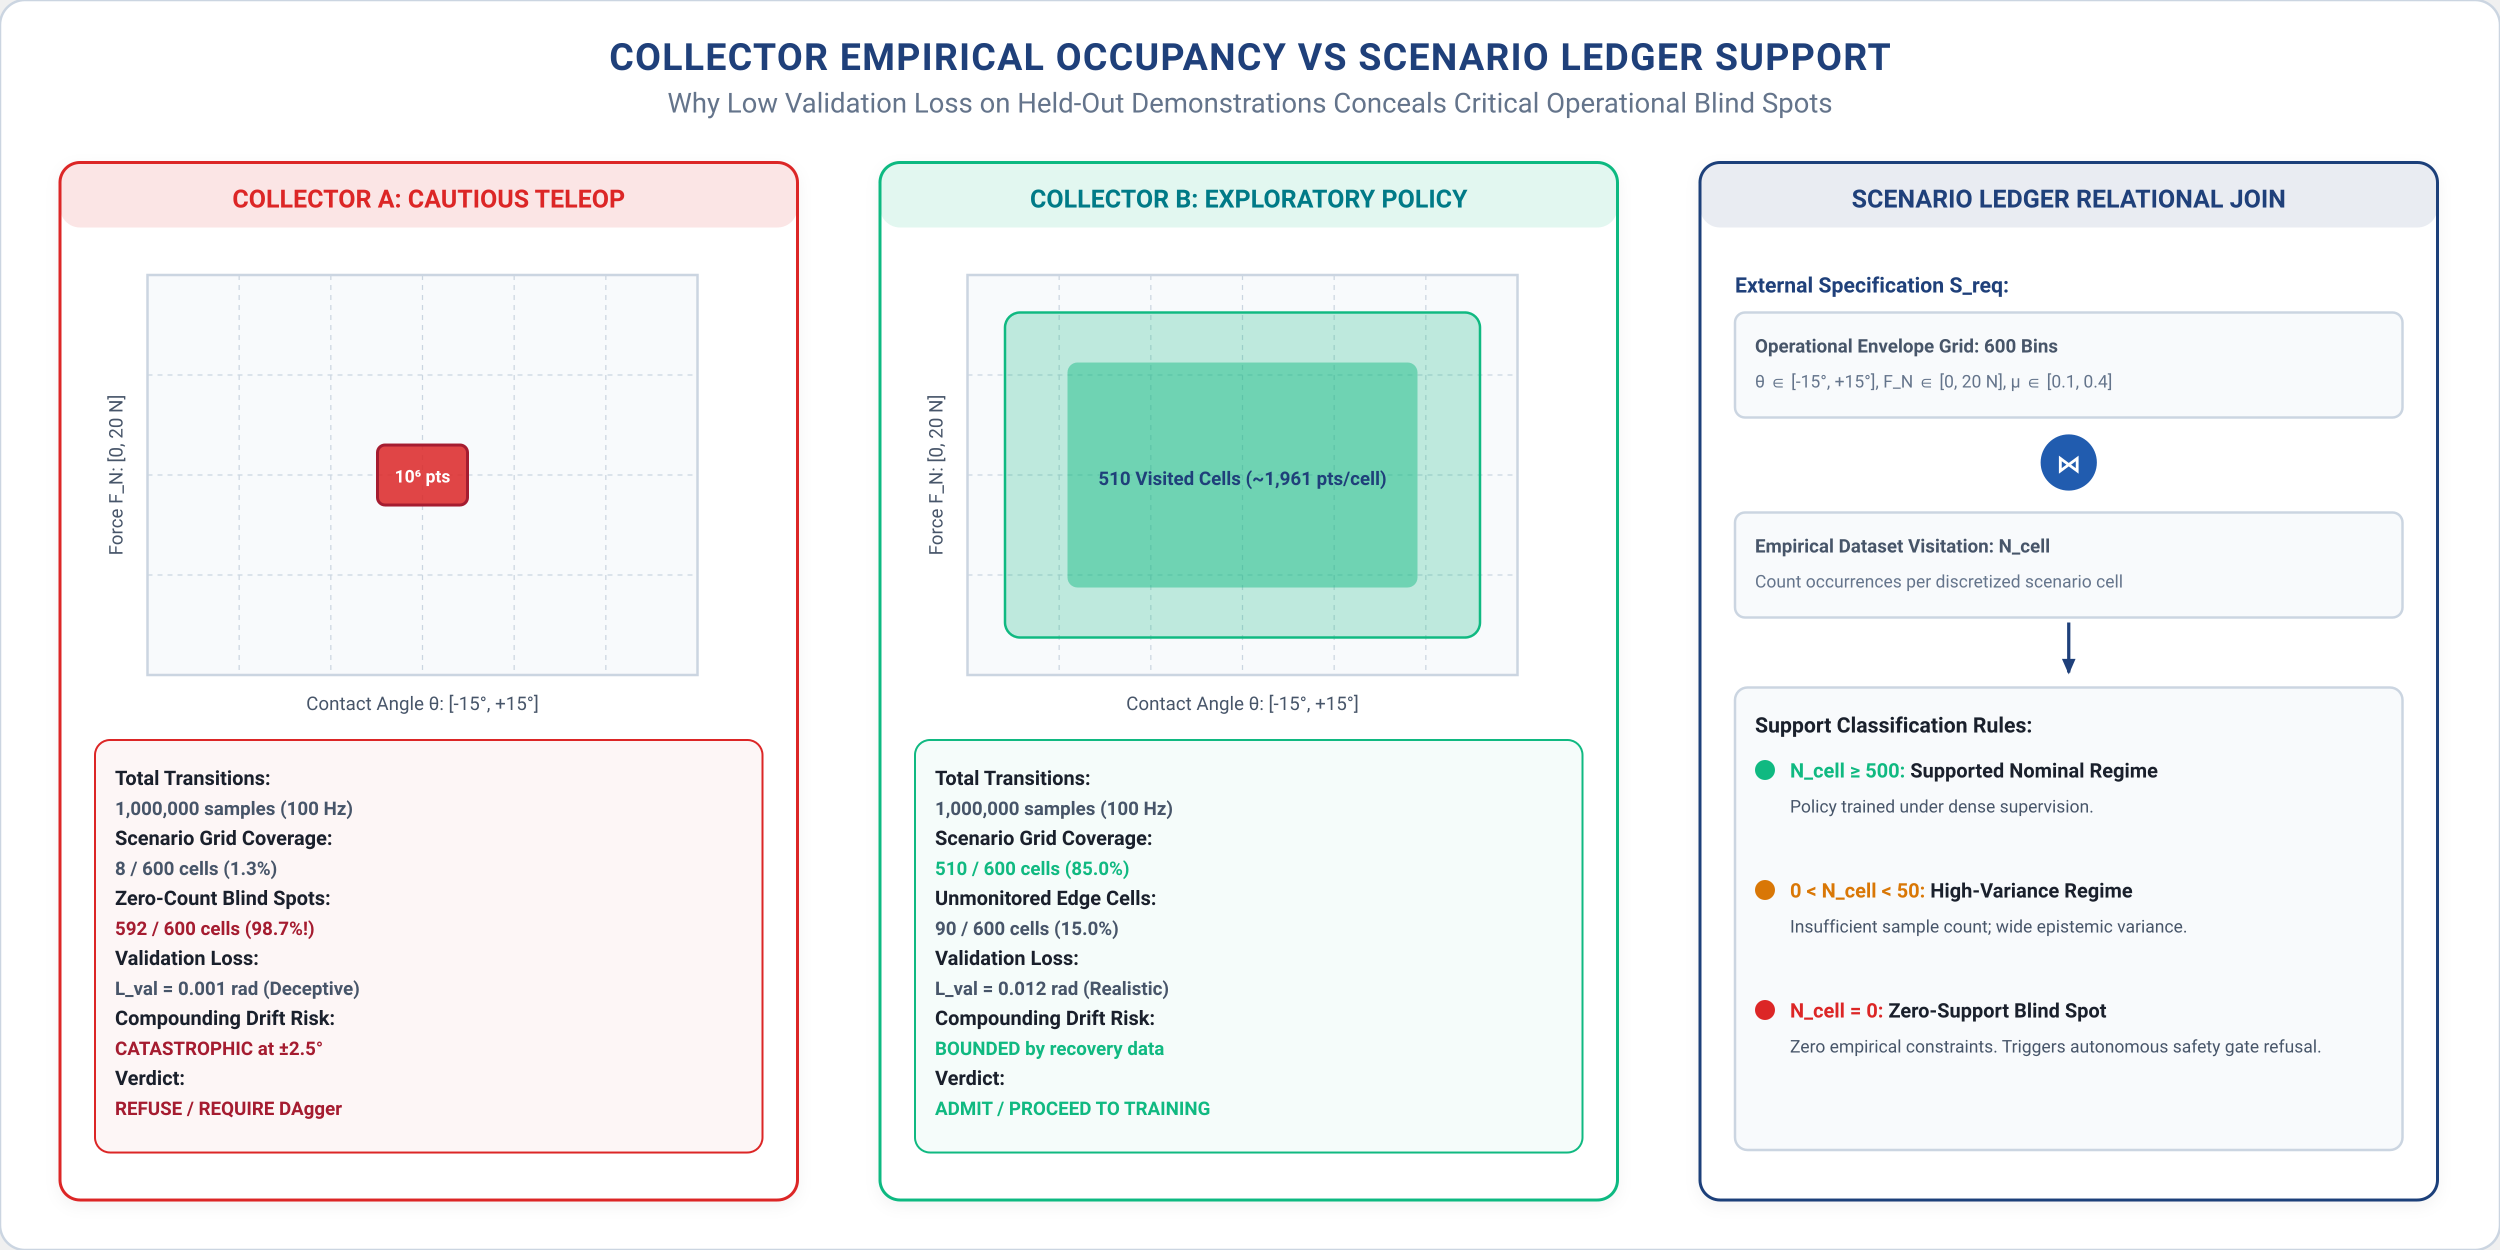
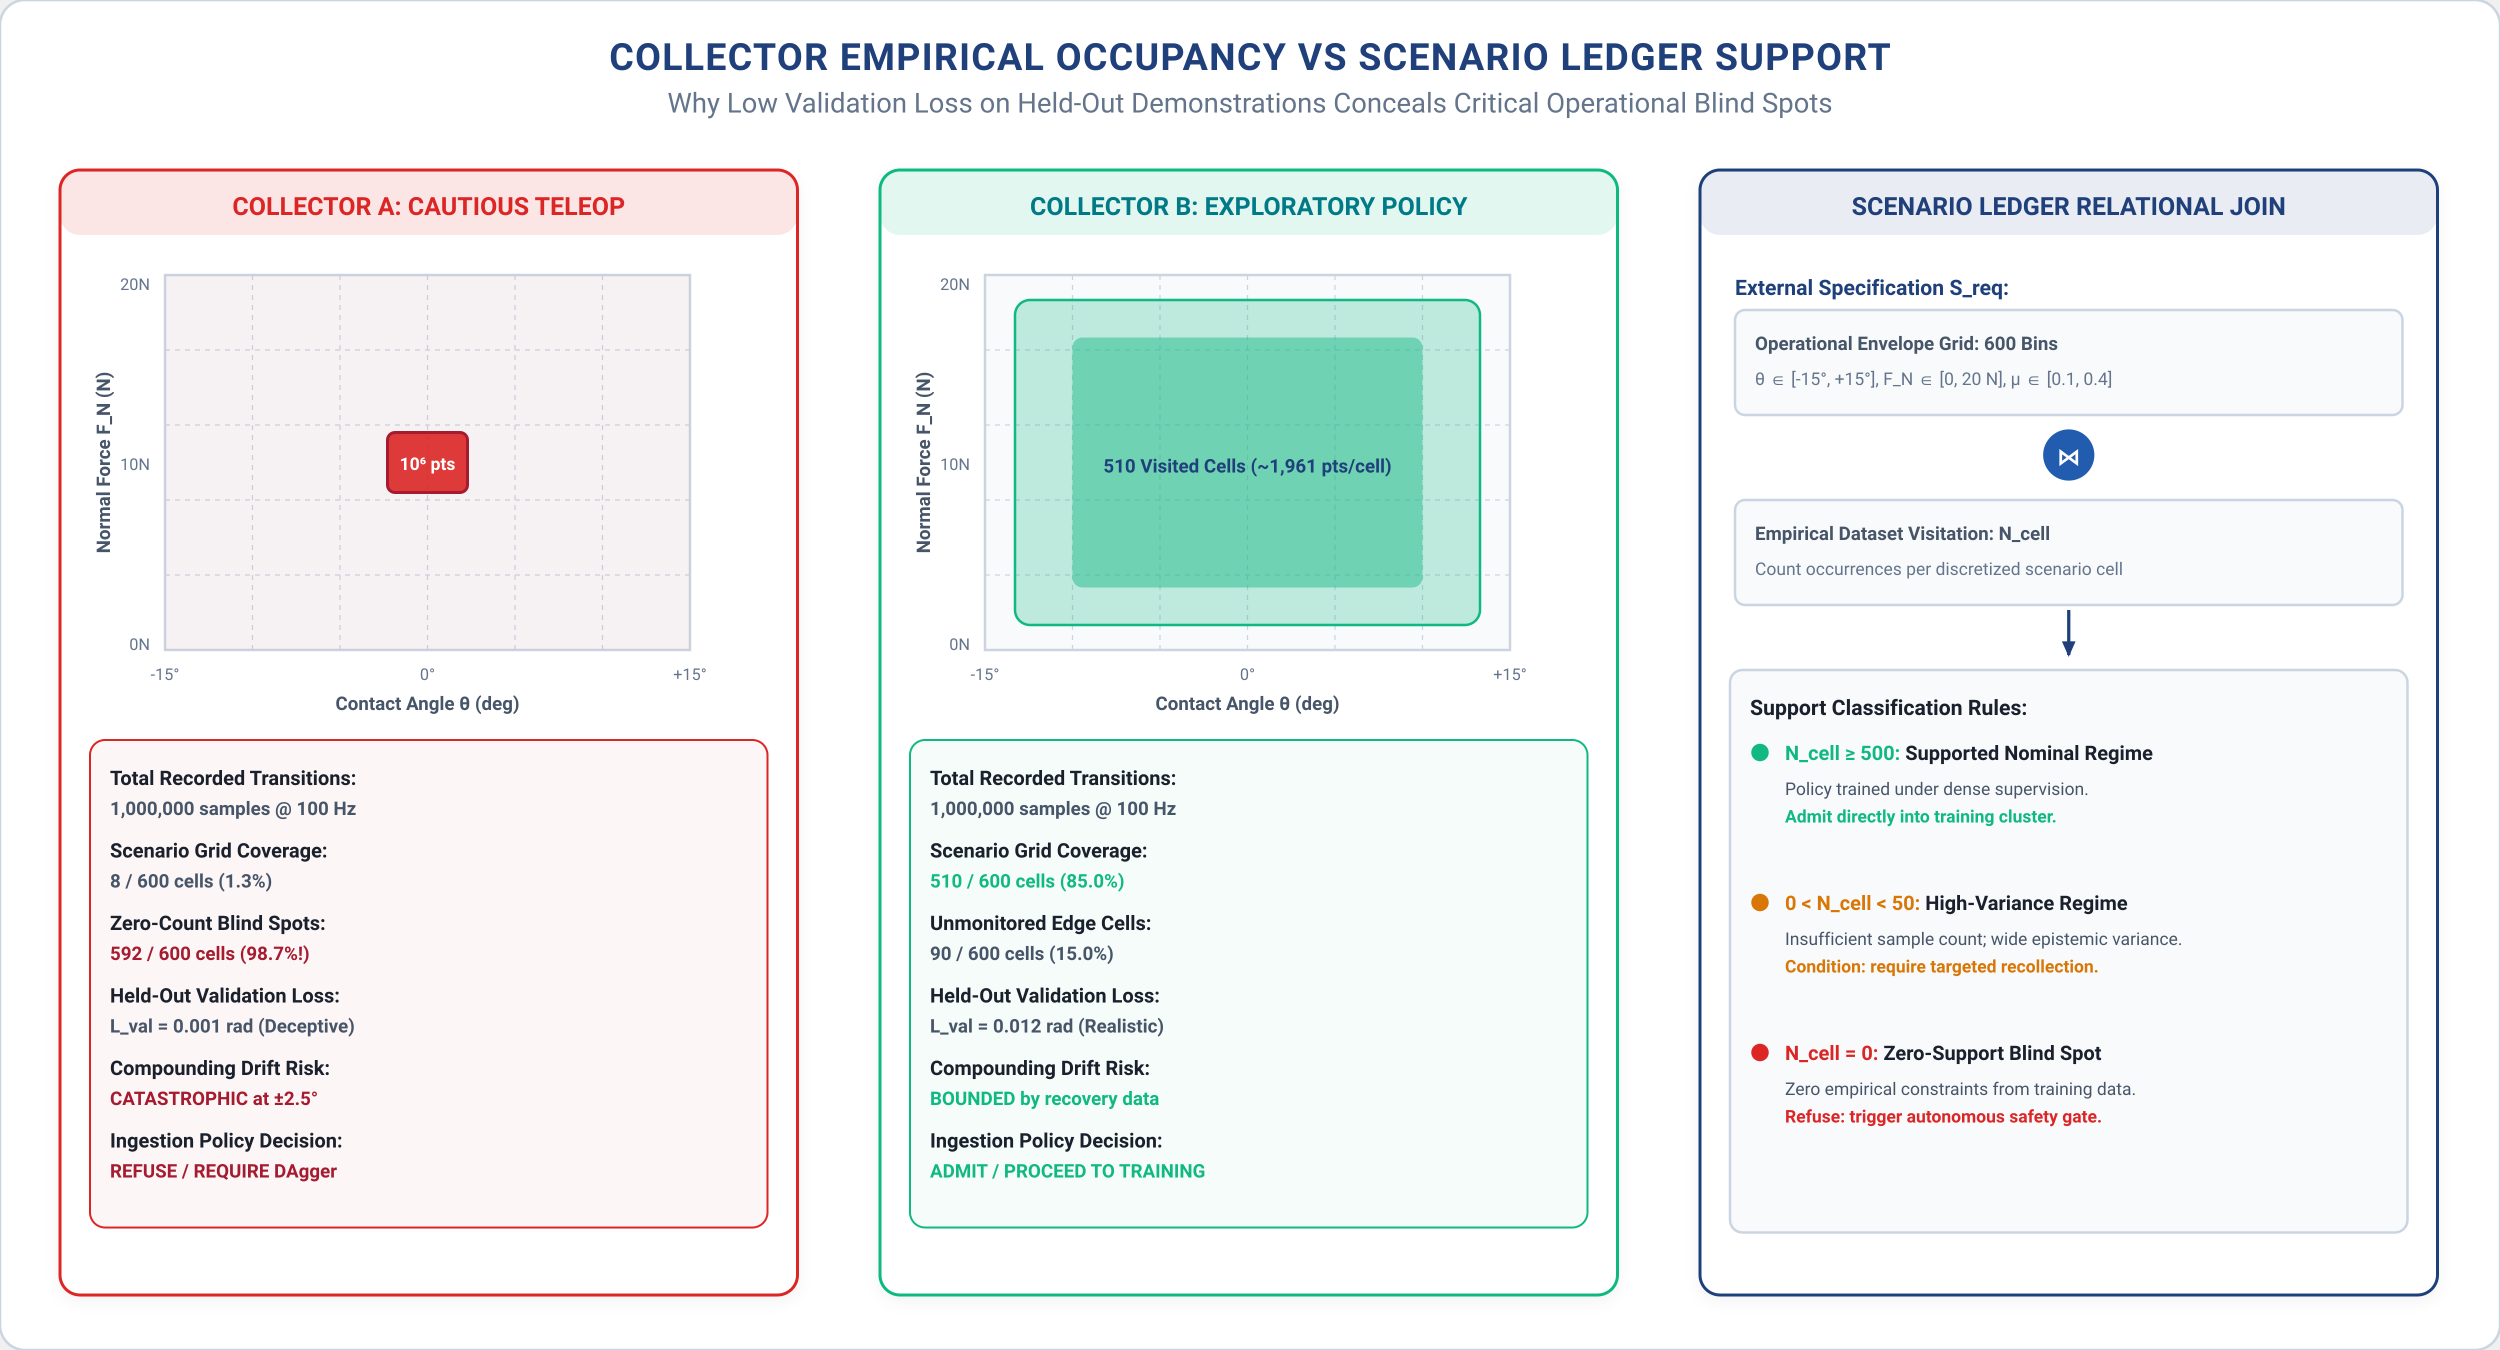
- <svg xmlns="http://www.w3.org/2000/svg" viewBox="0 0 1000 500" width="100%" height="100%">
+ <svg xmlns="http://www.w3.org/2000/svg" viewBox="0 0 1000 540" width="100%" height="100%">
  <style>
      text { font-family: -apple-system, BlinkMacSystemFont, "Segoe UI", Roboto, "Helvetica Neue", Arial, sans-serif; }
      .title { font-weight: 700; font-size: 15px; fill: #1F407A; text-anchor: middle; letter-spacing: 0.5px; }
      .subtitle { font-size: 11px; fill: #64748B; text-anchor: middle; }
      .section-hdr { font-weight: 700; font-size: 13px; fill: #1F407A; letter-spacing: 0.3px; }
      .card-title { font-weight: 700; font-size: 11.5px; }
      .body-text { font-size: 10px; fill: #475569; }
      .bold-text { font-weight: 600; font-size: 10px; fill: #1A202C; }
      .small-text { font-size: 9px; fill: #64748B; }
      .code-text { font-family: "SFMono-Regular", Consolas, "Liberation Mono", Menlo, Courier, monospace; font-size: 9px; fill: #1F407A; font-weight: 600; }
      .badge-text { font-weight: 700; font-size: 9px; text-anchor: middle; }
    </style>
  <defs>
    <marker id="arr-blue" viewBox="0 0 10 10" refX="7" refY="5" markerWidth="6" markerHeight="6" orient="auto-start-reverse">
      <path d="M 0 1.5 L 8 5 L 0 8.5 z" fill="#215CAF" />
    </marker>
    <marker id="arr-navy" viewBox="0 0 10 10" refX="7" refY="5" markerWidth="6" markerHeight="6" orient="auto-start-reverse">
      <path d="M 0 1.5 L 8 5 L 0 8.5 z" fill="#1F407A" />
    </marker>
    <marker id="arr-petrol" viewBox="0 0 10 10" refX="7" refY="5" markerWidth="6" markerHeight="6" orient="auto-start-reverse">
      <path d="M 0 1.5 L 8 5 L 0 8.5 z" fill="#007A87" />
    </marker>
    <marker id="arr-teal" viewBox="0 0 10 10" refX="7" refY="5" markerWidth="6" markerHeight="6" orient="auto-start-reverse">
      <path d="M 0 1.5 L 8 5 L 0 8.5 z" fill="#10B981" />
    </marker>
    <marker id="arr-bronze" viewBox="0 0 10 10" refX="7" refY="5" markerWidth="6" markerHeight="6" orient="auto-start-reverse">
      <path d="M 0 1.5 L 8 5 L 0 8.5 z" fill="#B87333" />
    </marker>
    <marker id="arr-crimson" viewBox="0 0 10 10" refX="7" refY="5" markerWidth="6" markerHeight="6" orient="auto-start-reverse">
      <path d="M 0 1.5 L 8 5 L 0 8.5 z" fill="#A51C30" />
    </marker>
    <marker id="arr-coral" viewBox="0 0 10 10" refX="7" refY="5" markerWidth="6" markerHeight="6" orient="auto-start-reverse">
      <path d="M 0 1.5 L 8 5 L 0 8.5 z" fill="#DC2626" />
    </marker>
    <marker id="arr-purple" viewBox="0 0 10 10" refX="7" refY="5" markerWidth="6" markerHeight="6" orient="auto-start-reverse">
      <path d="M 0 1.5 L 8 5 L 0 8.5 z" fill="#5B4B8A" />
    </marker>
    <marker id="arr-slate" viewBox="0 0 10 10" refX="7" refY="5" markerWidth="6" markerHeight="6" orient="auto-start-reverse">
      <path d="M 0 1.5 L 8 5 L 0 8.5 z" fill="#64748B" />
    </marker>
    <filter id="shadow" x="-2%" y="-3%" width="104%" height="108%" filterUnits="userSpaceOnUse">
      <feDropShadow dx="0" dy="2" stdDeviation="3" flood-color="#0F172A" flood-opacity="0.05" />
    </filter>
  </defs>
-   <rect width="1000" height="500" fill="#FFFFFF" rx="10" stroke="#CBD5E1" stroke-width="1" />
+   <rect width="1000" height="540" fill="#FFFFFF" rx="10" stroke="#CBD5E1" stroke-width="1" />
  <text x="500.0" y="28" class="title">COLLECTOR EMPIRICAL OCCUPANCY VS SCENARIO LEDGER SUPPORT</text>
  <text x="500.0" y="45" class="subtitle">Why Low Validation Loss on Held-Out Demonstrations Conceals Critical Operational Blind Spots</text>
-   <rect x="24" y="65" width="295" height="415" rx="8" fill="#FFFFFF" stroke="#DC2626" stroke-width="1.2" filter="url(#shadow)" />
-   <rect x="24" y="65" width="295" height="26" rx="8" fill="#DC2626" fill-opacity="0.12" />
-   <text x="171.5" y="83" font-size="10" font-weight="700" fill="#DC2626" text-anchor="middle">COLLECTOR A: CAUTIOUS TELEOP</text>
-   <rect x="59" y="110" width="220" height="160" fill="#F8FAFC" stroke="#CBD5E1" stroke-width="1" />
-   <line x1="95.667" y1="110" x2="95.667" y2="270" stroke="#CBD5E1" stroke-width="0.5" stroke-dasharray="2,2" />
-   <line x1="132.333" y1="110" x2="132.333" y2="270" stroke="#CBD5E1" stroke-width="0.5" stroke-dasharray="2,2" />
-   <line x1="169.0" y1="110" x2="169.0" y2="270" stroke="#CBD5E1" stroke-width="0.5" stroke-dasharray="2,2" />
-   <line x1="205.667" y1="110" x2="205.667" y2="270" stroke="#CBD5E1" stroke-width="0.5" stroke-dasharray="2,2" />
-   <line x1="242.333" y1="110" x2="242.333" y2="270" stroke="#CBD5E1" stroke-width="0.5" stroke-dasharray="2,2" />
-   <line x1="59" y1="150.0" x2="279" y2="150.0" stroke="#CBD5E1" stroke-width="0.5" stroke-dasharray="2,2" />
-   <line x1="59" y1="190.0" x2="279" y2="190.0" stroke="#CBD5E1" stroke-width="0.5" stroke-dasharray="2,2" />
-   <line x1="59" y1="230.0" x2="279" y2="230.0" stroke="#CBD5E1" stroke-width="0.5" stroke-dasharray="2,2" />
-   <rect x="151.0" y="178.0" width="36" height="24" rx="3" fill="#DC2626" fill-opacity="0.85" stroke="#A51C30" stroke-width="1.2" />
-   <text x="169.0" y="193.0" font-size="7" font-weight="700" fill="#FFFFFF" text-anchor="middle">10⁶ pts</text>
-   <text x="169.0" y="284" font-size="7.5" fill="#475569" text-anchor="middle">Contact Angle θ: [-15°, +15°]</text>
-   <text x="49" y="190.0" font-size="7.5" fill="#475569" transform="rotate(-90 49 190.0)" text-anchor="middle">Force F_N: [0, 20 N]</text>
-   <rect x="38" y="296" width="267" height="165" rx="6" fill="#DC2626" fill-opacity="0.04" stroke="#DC2626" stroke-width="0.8" />
-   <text x="46" y="314" font-size="8" font-weight="700" fill="#1A202C">Total Transitions:</text>
-   <text x="46" y="326" font-size="7.5" font-weight="600" fill="#475569">1,000,000 samples (100 Hz)</text>
-   <text x="46" y="338" font-size="8" font-weight="700" fill="#1A202C">Scenario Grid Coverage:</text>
-   <text x="46" y="350" font-size="7.5" font-weight="600" fill="#475569">8 / 600 cells (1.3%)</text>
-   <text x="46" y="362" font-size="8" font-weight="700" fill="#1A202C">Zero-Count Blind Spots:</text>
-   <text x="46" y="374" font-size="7.5" font-weight="600" fill="#A51C30">592 / 600 cells (98.7%!)</text>
-   <text x="46" y="386" font-size="8" font-weight="700" fill="#1A202C">Validation Loss:</text>
-   <text x="46" y="398" font-size="7.5" font-weight="600" fill="#475569">L_val = 0.001 rad (Deceptive)</text>
-   <text x="46" y="410" font-size="8" font-weight="700" fill="#1A202C">Compounding Drift Risk:</text>
-   <text x="46" y="422" font-size="7.5" font-weight="600" fill="#A51C30">CATASTROPHIC at ±2.5°</text>
-   <text x="46" y="434" font-size="8" font-weight="700" fill="#1A202C">Verdict:</text>
-   <text x="46" y="446" font-size="7.5" font-weight="600" fill="#A51C30">REFUSE / REQUIRE DAgger</text>
-   <rect x="352" y="65" width="295" height="415" rx="8" fill="#FFFFFF" stroke="#10B981" stroke-width="1.2" filter="url(#shadow)" />
-   <rect x="352" y="65" width="295" height="26" rx="8" fill="#10B981" fill-opacity="0.12" />
-   <text x="499.5" y="83" font-size="10" font-weight="700" fill="#007A87" text-anchor="middle">COLLECTOR B: EXPLORATORY POLICY</text>
-   <rect x="387" y="110" width="220" height="160" fill="#F8FAFC" stroke="#CBD5E1" stroke-width="1" />
-   <line x1="423.667" y1="110" x2="423.667" y2="270" stroke="#CBD5E1" stroke-width="0.5" stroke-dasharray="2,2" />
-   <line x1="460.333" y1="110" x2="460.333" y2="270" stroke="#CBD5E1" stroke-width="0.5" stroke-dasharray="2,2" />
-   <line x1="497.0" y1="110" x2="497.0" y2="270" stroke="#CBD5E1" stroke-width="0.5" stroke-dasharray="2,2" />
-   <line x1="533.667" y1="110" x2="533.667" y2="270" stroke="#CBD5E1" stroke-width="0.5" stroke-dasharray="2,2" />
-   <line x1="570.333" y1="110" x2="570.333" y2="270" stroke="#CBD5E1" stroke-width="0.5" stroke-dasharray="2,2" />
-   <line x1="387" y1="150.0" x2="607" y2="150.0" stroke="#CBD5E1" stroke-width="0.5" stroke-dasharray="2,2" />
-   <line x1="387" y1="190.0" x2="607" y2="190.0" stroke="#CBD5E1" stroke-width="0.5" stroke-dasharray="2,2" />
-   <line x1="387" y1="230.0" x2="607" y2="230.0" stroke="#CBD5E1" stroke-width="0.5" stroke-dasharray="2,2" />
-   <rect x="402" y="125" width="190" height="130" rx="6" fill="#10B981" fill-opacity="0.25" stroke="#10B981" stroke-width="1" />
-   <rect x="427" y="145" width="140" height="90" rx="4" fill="#10B981" fill-opacity="0.45" />
-   <text x="497.0" y="194.0" font-size="7.5" font-weight="700" fill="#1F407A" text-anchor="middle">510 Visited Cells (~1,961 pts/cell)</text>
-   <text x="497.0" y="284" font-size="7.5" fill="#475569" text-anchor="middle">Contact Angle θ: [-15°, +15°]</text>
-   <text x="377" y="190.0" font-size="7.5" fill="#475569" transform="rotate(-90 377 190.0)" text-anchor="middle">Force F_N: [0, 20 N]</text>
-   <rect x="366" y="296" width="267" height="165" rx="6" fill="#10B981" fill-opacity="0.04" stroke="#10B981" stroke-width="0.8" />
-   <text x="374" y="314" font-size="8" font-weight="700" fill="#1A202C">Total Transitions:</text>
-   <text x="374" y="326" font-size="7.5" font-weight="600" fill="#475569">1,000,000 samples (100 Hz)</text>
-   <text x="374" y="338" font-size="8" font-weight="700" fill="#1A202C">Scenario Grid Coverage:</text>
-   <text x="374" y="350" font-size="7.5" font-weight="600" fill="#10B981">510 / 600 cells (85.0%)</text>
-   <text x="374" y="362" font-size="8" font-weight="700" fill="#1A202C">Unmonitored Edge Cells:</text>
-   <text x="374" y="374" font-size="7.5" font-weight="600" fill="#475569">90 / 600 cells (15.0%)</text>
-   <text x="374" y="386" font-size="8" font-weight="700" fill="#1A202C">Validation Loss:</text>
-   <text x="374" y="398" font-size="7.5" font-weight="600" fill="#475569">L_val = 0.012 rad (Realistic)</text>
-   <text x="374" y="410" font-size="8" font-weight="700" fill="#1A202C">Compounding Drift Risk:</text>
-   <text x="374" y="422" font-size="7.5" font-weight="600" fill="#10B981">BOUNDED by recovery data</text>
-   <text x="374" y="434" font-size="8" font-weight="700" fill="#1A202C">Verdict:</text>
-   <text x="374" y="446" font-size="7.5" font-weight="600" fill="#10B981">ADMIT / PROCEED TO TRAINING</text>
-   <rect x="680" y="65" width="295" height="415" rx="8" fill="#FFFFFF" stroke="#1F407A" stroke-width="1.2" filter="url(#shadow)" />
-   <rect x="680" y="65" width="295" height="26" rx="8" fill="#1F407A" fill-opacity="0.1" />
-   <text x="827.5" y="83" font-size="10" font-weight="700" fill="#1F407A" text-anchor="middle">SCENARIO LEDGER RELATIONAL JOIN</text>
-   <text x="694" y="117" font-size="8.5" font-weight="700" fill="#1F407A">External Specification S_req:</text>
-   <rect x="694" y="125" width="267" height="42" rx="4" fill="#F8FAFC" stroke="#CBD5E1" stroke-width="1" />
-   <text x="702" y="141" font-size="7.5" font-weight="700" fill="#475569">Operational Envelope Grid: 600 Bins</text>
-   <text x="702" y="155" font-size="7" fill="#64748B">θ ∈ [-15°, +15°], F_N ∈ [0, 20 N], μ ∈ [0.1, 0.4]</text>
-   <circle cx="827.5" cy="185" r="12" fill="#215CAF" stroke="#FFFFFF" stroke-width="1.5" />
-   <text x="827.5" y="189" font-size="10" font-weight="700" fill="#FFFFFF" text-anchor="middle">⋈</text>
-   <rect x="694" y="205" width="267" height="42" rx="4" fill="#F8FAFC" stroke="#CBD5E1" stroke-width="1" />
-   <text x="702" y="221" font-size="7.5" font-weight="700" fill="#475569">Empirical Dataset Visitation: N_cell</text>
-   <text x="702" y="235" font-size="7" fill="#64748B">Count occurrences per discretized scenario cell</text>
-   <line x1="827.5" y1="249" x2="827.5" y2="269" stroke="#1F407A" stroke-width="1.3" marker-end="url(#arr-navy)" />
-   <rect x="694" y="275" width="267" height="185" rx="5" fill="#F8FAFC" stroke="#CBD5E1" stroke-width="1" />
-   <text x="702" y="293" font-size="8.5" font-weight="700" fill="#1A202C">Support Classification Rules:</text>
-   <circle cx="706" cy="308" r="4" fill="#10B981" />
-   <text x="716" y="311" font-size="8" font-weight="700" fill="#10B981">N_cell ≥ 500: <tspan font-weight="600" fill="#1A202C">Supported Nominal Regime</tspan>
+   <rect x="24" y="68" width="295" height="450" rx="8" fill="#FFFFFF" stroke="#DC2626" stroke-width="1.2" filter="url(#shadow)" />
+   <rect x="24" y="68" width="295" height="26" rx="8" fill="#DC2626" fill-opacity="0.12" />
+   <text x="171.5" y="86" font-size="10" font-weight="700" fill="#DC2626" text-anchor="middle">COLLECTOR A: CAUTIOUS TELEOP</text>
+   <rect x="66" y="110" width="210" height="150" fill="#F8FAFC" stroke="#CBD5E1" stroke-width="1" />
+   <line x1="101.0" y1="110" x2="101.0" y2="260" stroke="#CBD5E1" stroke-width="0.5" stroke-dasharray="2,2" />
+   <line x1="136.0" y1="110" x2="136.0" y2="260" stroke="#CBD5E1" stroke-width="0.5" stroke-dasharray="2,2" />
+   <line x1="171.0" y1="110" x2="171.0" y2="260" stroke="#CBD5E1" stroke-width="0.5" stroke-dasharray="2,2" />
+   <line x1="206.0" y1="110" x2="206.0" y2="260" stroke="#CBD5E1" stroke-width="0.5" stroke-dasharray="2,2" />
+   <line x1="241.0" y1="110" x2="241.0" y2="260" stroke="#CBD5E1" stroke-width="0.5" stroke-dasharray="2,2" />
+   <line x1="66" y1="140.0" x2="276" y2="140.0" stroke="#CBD5E1" stroke-width="0.5" stroke-dasharray="2,2" />
+   <line x1="66" y1="170.0" x2="276" y2="170.0" stroke="#CBD5E1" stroke-width="0.5" stroke-dasharray="2,2" />
+   <line x1="66" y1="200.0" x2="276" y2="200.0" stroke="#CBD5E1" stroke-width="0.5" stroke-dasharray="2,2" />
+   <line x1="66" y1="230.0" x2="276" y2="230.0" stroke="#CBD5E1" stroke-width="0.5" stroke-dasharray="2,2" />
+   <rect x="66" y="110" width="210" height="150" fill="#DC2626" fill-opacity="0.04" />
+   <rect x="155.0" y="173.0" width="32" height="24" rx="3" fill="#DC2626" fill-opacity="0.9" stroke="#A51C30" stroke-width="1.2" />
+   <text x="171.0" y="188.0" font-size="7" font-weight="700" fill="#FFFFFF" text-anchor="middle">10⁶ pts</text>
+   <text x="66" y="272" font-size="6.5" fill="#64748B" text-anchor="middle">-15°</text>
+   <text x="171.0" y="272" font-size="6.5" fill="#64748B" text-anchor="middle">0°</text>
+   <text x="276" y="272" font-size="6.5" fill="#64748B" text-anchor="middle">+15°</text>
+   <text x="171.0" y="284" font-size="7.5" font-weight="600" fill="#475569" text-anchor="middle">Contact Angle θ (deg)</text>
+   <text x="60" y="116" font-size="6.5" fill="#64748B" text-anchor="end">20N</text>
+   <text x="60" y="188.0" font-size="6.5" fill="#64748B" text-anchor="end">10N</text>
+   <text x="60" y="260" font-size="6.5" fill="#64748B" text-anchor="end">0N</text>
+   <text x="44" y="185.0" font-size="7.5" font-weight="600" fill="#475569" transform="rotate(-90 44 185.0)" text-anchor="middle">Normal Force F_N (N)</text>
+   <rect x="36" y="296" width="271" height="195" rx="6" fill="#DC2626" fill-opacity="0.04" stroke="#DC2626" stroke-width="0.8" />
+   <text x="44" y="314" font-size="8" font-weight="700" fill="#1A202C">Total Recorded Transitions:</text>
+   <text x="44" y="326" font-size="7.5" font-weight="600" fill="#475569">1,000,000 samples @ 100 Hz</text>
+   <text x="44" y="343" font-size="8" font-weight="700" fill="#1A202C">Scenario Grid Coverage:</text>
+   <text x="44" y="355" font-size="7.5" font-weight="600" fill="#475569">8 / 600 cells (1.3%)</text>
+   <text x="44" y="372" font-size="8" font-weight="700" fill="#1A202C">Zero-Count Blind Spots:</text>
+   <text x="44" y="384" font-size="7.5" font-weight="600" fill="#A51C30">592 / 600 cells (98.7%!)</text>
+   <text x="44" y="401" font-size="8" font-weight="700" fill="#1A202C">Held-Out Validation Loss:</text>
+   <text x="44" y="413" font-size="7.5" font-weight="600" fill="#475569">L_val = 0.001 rad (Deceptive)</text>
+   <text x="44" y="430" font-size="8" font-weight="700" fill="#1A202C">Compounding Drift Risk:</text>
+   <text x="44" y="442" font-size="7.5" font-weight="600" fill="#A51C30">CATASTROPHIC at ±2.5°</text>
+   <text x="44" y="459" font-size="8" font-weight="700" fill="#1A202C">Ingestion Policy Decision:</text>
+   <text x="44" y="471" font-size="7.5" font-weight="600" fill="#A51C30">REFUSE / REQUIRE DAgger</text>
+   <rect x="352" y="68" width="295" height="450" rx="8" fill="#FFFFFF" stroke="#10B981" stroke-width="1.2" filter="url(#shadow)" />
+   <rect x="352" y="68" width="295" height="26" rx="8" fill="#10B981" fill-opacity="0.12" />
+   <text x="499.5" y="86" font-size="10" font-weight="700" fill="#007A87" text-anchor="middle">COLLECTOR B: EXPLORATORY POLICY</text>
+   <rect x="394" y="110" width="210" height="150" fill="#F8FAFC" stroke="#CBD5E1" stroke-width="1" />
+   <line x1="429.0" y1="110" x2="429.0" y2="260" stroke="#CBD5E1" stroke-width="0.5" stroke-dasharray="2,2" />
+   <line x1="464.0" y1="110" x2="464.0" y2="260" stroke="#CBD5E1" stroke-width="0.5" stroke-dasharray="2,2" />
+   <line x1="499.0" y1="110" x2="499.0" y2="260" stroke="#CBD5E1" stroke-width="0.5" stroke-dasharray="2,2" />
+   <line x1="534.0" y1="110" x2="534.0" y2="260" stroke="#CBD5E1" stroke-width="0.5" stroke-dasharray="2,2" />
+   <line x1="569.0" y1="110" x2="569.0" y2="260" stroke="#CBD5E1" stroke-width="0.5" stroke-dasharray="2,2" />
+   <line x1="394" y1="140.0" x2="604" y2="140.0" stroke="#CBD5E1" stroke-width="0.5" stroke-dasharray="2,2" />
+   <line x1="394" y1="170.0" x2="604" y2="170.0" stroke="#CBD5E1" stroke-width="0.5" stroke-dasharray="2,2" />
+   <line x1="394" y1="200.0" x2="604" y2="200.0" stroke="#CBD5E1" stroke-width="0.5" stroke-dasharray="2,2" />
+   <line x1="394" y1="230.0" x2="604" y2="230.0" stroke="#CBD5E1" stroke-width="0.5" stroke-dasharray="2,2" />
+   <rect x="406" y="120" width="186" height="130" rx="6" fill="#10B981" fill-opacity="0.25" stroke="#10B981" stroke-width="1" />
+   <rect x="429" y="135" width="140" height="100" rx="4" fill="#10B981" fill-opacity="0.45" />
+   <text x="499.0" y="189.0" font-size="7.5" font-weight="700" fill="#1F407A" text-anchor="middle">510 Visited Cells (~1,961 pts/cell)</text>
+   <text x="394" y="272" font-size="6.5" fill="#64748B" text-anchor="middle">-15°</text>
+   <text x="499.0" y="272" font-size="6.5" fill="#64748B" text-anchor="middle">0°</text>
+   <text x="604" y="272" font-size="6.5" fill="#64748B" text-anchor="middle">+15°</text>
+   <text x="499.0" y="284" font-size="7.5" font-weight="600" fill="#475569" text-anchor="middle">Contact Angle θ (deg)</text>
+   <text x="388" y="116" font-size="6.5" fill="#64748B" text-anchor="end">20N</text>
+   <text x="388" y="188.0" font-size="6.5" fill="#64748B" text-anchor="end">10N</text>
+   <text x="388" y="260" font-size="6.5" fill="#64748B" text-anchor="end">0N</text>
+   <text x="372" y="185.0" font-size="7.5" font-weight="600" fill="#475569" transform="rotate(-90 372 185.0)" text-anchor="middle">Normal Force F_N (N)</text>
+   <rect x="364" y="296" width="271" height="195" rx="6" fill="#10B981" fill-opacity="0.04" stroke="#10B981" stroke-width="0.8" />
+   <text x="372" y="314" font-size="8" font-weight="700" fill="#1A202C">Total Recorded Transitions:</text>
+   <text x="372" y="326" font-size="7.5" font-weight="600" fill="#475569">1,000,000 samples @ 100 Hz</text>
+   <text x="372" y="343" font-size="8" font-weight="700" fill="#1A202C">Scenario Grid Coverage:</text>
+   <text x="372" y="355" font-size="7.5" font-weight="600" fill="#10B981">510 / 600 cells (85.0%)</text>
+   <text x="372" y="372" font-size="8" font-weight="700" fill="#1A202C">Unmonitored Edge Cells:</text>
+   <text x="372" y="384" font-size="7.5" font-weight="600" fill="#475569">90 / 600 cells (15.0%)</text>
+   <text x="372" y="401" font-size="8" font-weight="700" fill="#1A202C">Held-Out Validation Loss:</text>
+   <text x="372" y="413" font-size="7.5" font-weight="600" fill="#475569">L_val = 0.012 rad (Realistic)</text>
+   <text x="372" y="430" font-size="8" font-weight="700" fill="#1A202C">Compounding Drift Risk:</text>
+   <text x="372" y="442" font-size="7.5" font-weight="600" fill="#10B981">BOUNDED by recovery data</text>
+   <text x="372" y="459" font-size="8" font-weight="700" fill="#1A202C">Ingestion Policy Decision:</text>
+   <text x="372" y="471" font-size="7.5" font-weight="600" fill="#10B981">ADMIT / PROCEED TO TRAINING</text>
+   <rect x="680" y="68" width="295" height="450" rx="8" fill="#FFFFFF" stroke="#1F407A" stroke-width="1.2" filter="url(#shadow)" />
+   <rect x="680" y="68" width="295" height="26" rx="8" fill="#1F407A" fill-opacity="0.1" />
+   <text x="827.5" y="86" font-size="10" font-weight="700" fill="#1F407A" text-anchor="middle">SCENARIO LEDGER RELATIONAL JOIN</text>
+   <text x="694" y="118" font-size="8.5" font-weight="700" fill="#1F407A">External Specification S_req:</text>
+   <rect x="694" y="124" width="267" height="42" rx="4" fill="#F8FAFC" stroke="#CBD5E1" stroke-width="1" />
+   <text x="702" y="140" font-size="7.5" font-weight="700" fill="#475569">Operational Envelope Grid: 600 Bins</text>
+   <text x="702" y="154" font-size="7" fill="#64748B">θ ∈ [-15°, +15°], F_N ∈ [0, 20 N], μ ∈ [0.1, 0.4]</text>
+   <circle cx="827.5" cy="182" r="11" fill="#215CAF" stroke="#FFFFFF" stroke-width="1.5" />
+   <text x="827.5" y="186" font-size="9.5" font-weight="700" fill="#FFFFFF" text-anchor="middle">⋈</text>
+   <rect x="694" y="200" width="267" height="42" rx="4" fill="#F8FAFC" stroke="#CBD5E1" stroke-width="1" />
+   <text x="702" y="216" font-size="7.5" font-weight="700" fill="#475569">Empirical Dataset Visitation: N_cell</text>
+   <text x="702" y="230" font-size="7" fill="#64748B">Count occurrences per discretized scenario cell</text>
+   <line x1="827.5" y1="244" x2="827.5" y2="262" stroke="#1F407A" stroke-width="1.3" marker-end="url(#arr-navy)" />
+   <rect x="692" y="268" width="271" height="225" rx="5" fill="#F8FAFC" stroke="#CBD5E1" stroke-width="1" />
+   <text x="700" y="286" font-size="8.5" font-weight="700" fill="#1A202C">Support Classification Rules:</text>
+   <circle cx="704" cy="301" r="3.5" fill="#10B981" />
+   <text x="714" y="304" font-size="8" font-weight="700" fill="#10B981">N_cell ≥ 500: <tspan font-weight="600" fill="#1A202C">Supported Nominal Regime</tspan>
  </text>
-   <text x="716" y="325" font-size="7" fill="#475569">Policy trained under dense supervision.</text>
-   <circle cx="706" cy="356" r="4" fill="#D97706" />
-   <text x="716" y="359" font-size="8" font-weight="700" fill="#D97706">0 &lt; N_cell &lt; 50: <tspan font-weight="600" fill="#1A202C">High-Variance Regime</tspan>
+   <text x="714" y="318" font-size="7" fill="#475569">Policy trained under dense supervision.</text>
+   <text x="714" y="329" font-size="7" font-weight="600" fill="#10B981">Admit directly into training cluster.</text>
+   <circle cx="704" cy="361" r="3.5" fill="#D97706" />
+   <text x="714" y="364" font-size="8" font-weight="700" fill="#D97706">0 &lt; N_cell &lt; 50: <tspan font-weight="600" fill="#1A202C">High-Variance Regime</tspan>
  </text>
-   <text x="716" y="373" font-size="7" fill="#475569">Insufficient sample count; wide epistemic variance.</text>
-   <circle cx="706" cy="404" r="4" fill="#DC2626" />
-   <text x="716" y="407" font-size="8" font-weight="700" fill="#DC2626">N_cell = 0: <tspan font-weight="600" fill="#1A202C">Zero-Support Blind Spot</tspan>
+   <text x="714" y="378" font-size="7" fill="#475569">Insufficient sample count; wide epistemic variance.</text>
+   <text x="714" y="389" font-size="7" font-weight="600" fill="#D97706">Condition: require targeted recollection.</text>
+   <circle cx="704" cy="421" r="3.5" fill="#DC2626" />
+   <text x="714" y="424" font-size="8" font-weight="700" fill="#DC2626">N_cell = 0: <tspan font-weight="600" fill="#1A202C">Zero-Support Blind Spot</tspan>
  </text>
-   <text x="716" y="421" font-size="7" fill="#475569">Zero empirical constraints. Triggers autonomous safety gate refusal.</text>
+   <text x="714" y="438" font-size="7" fill="#475569">Zero empirical constraints from training data.</text>
+   <text x="714" y="449" font-size="7" font-weight="600" fill="#DC2626">Refuse: trigger autonomous safety gate.</text>
</svg>
